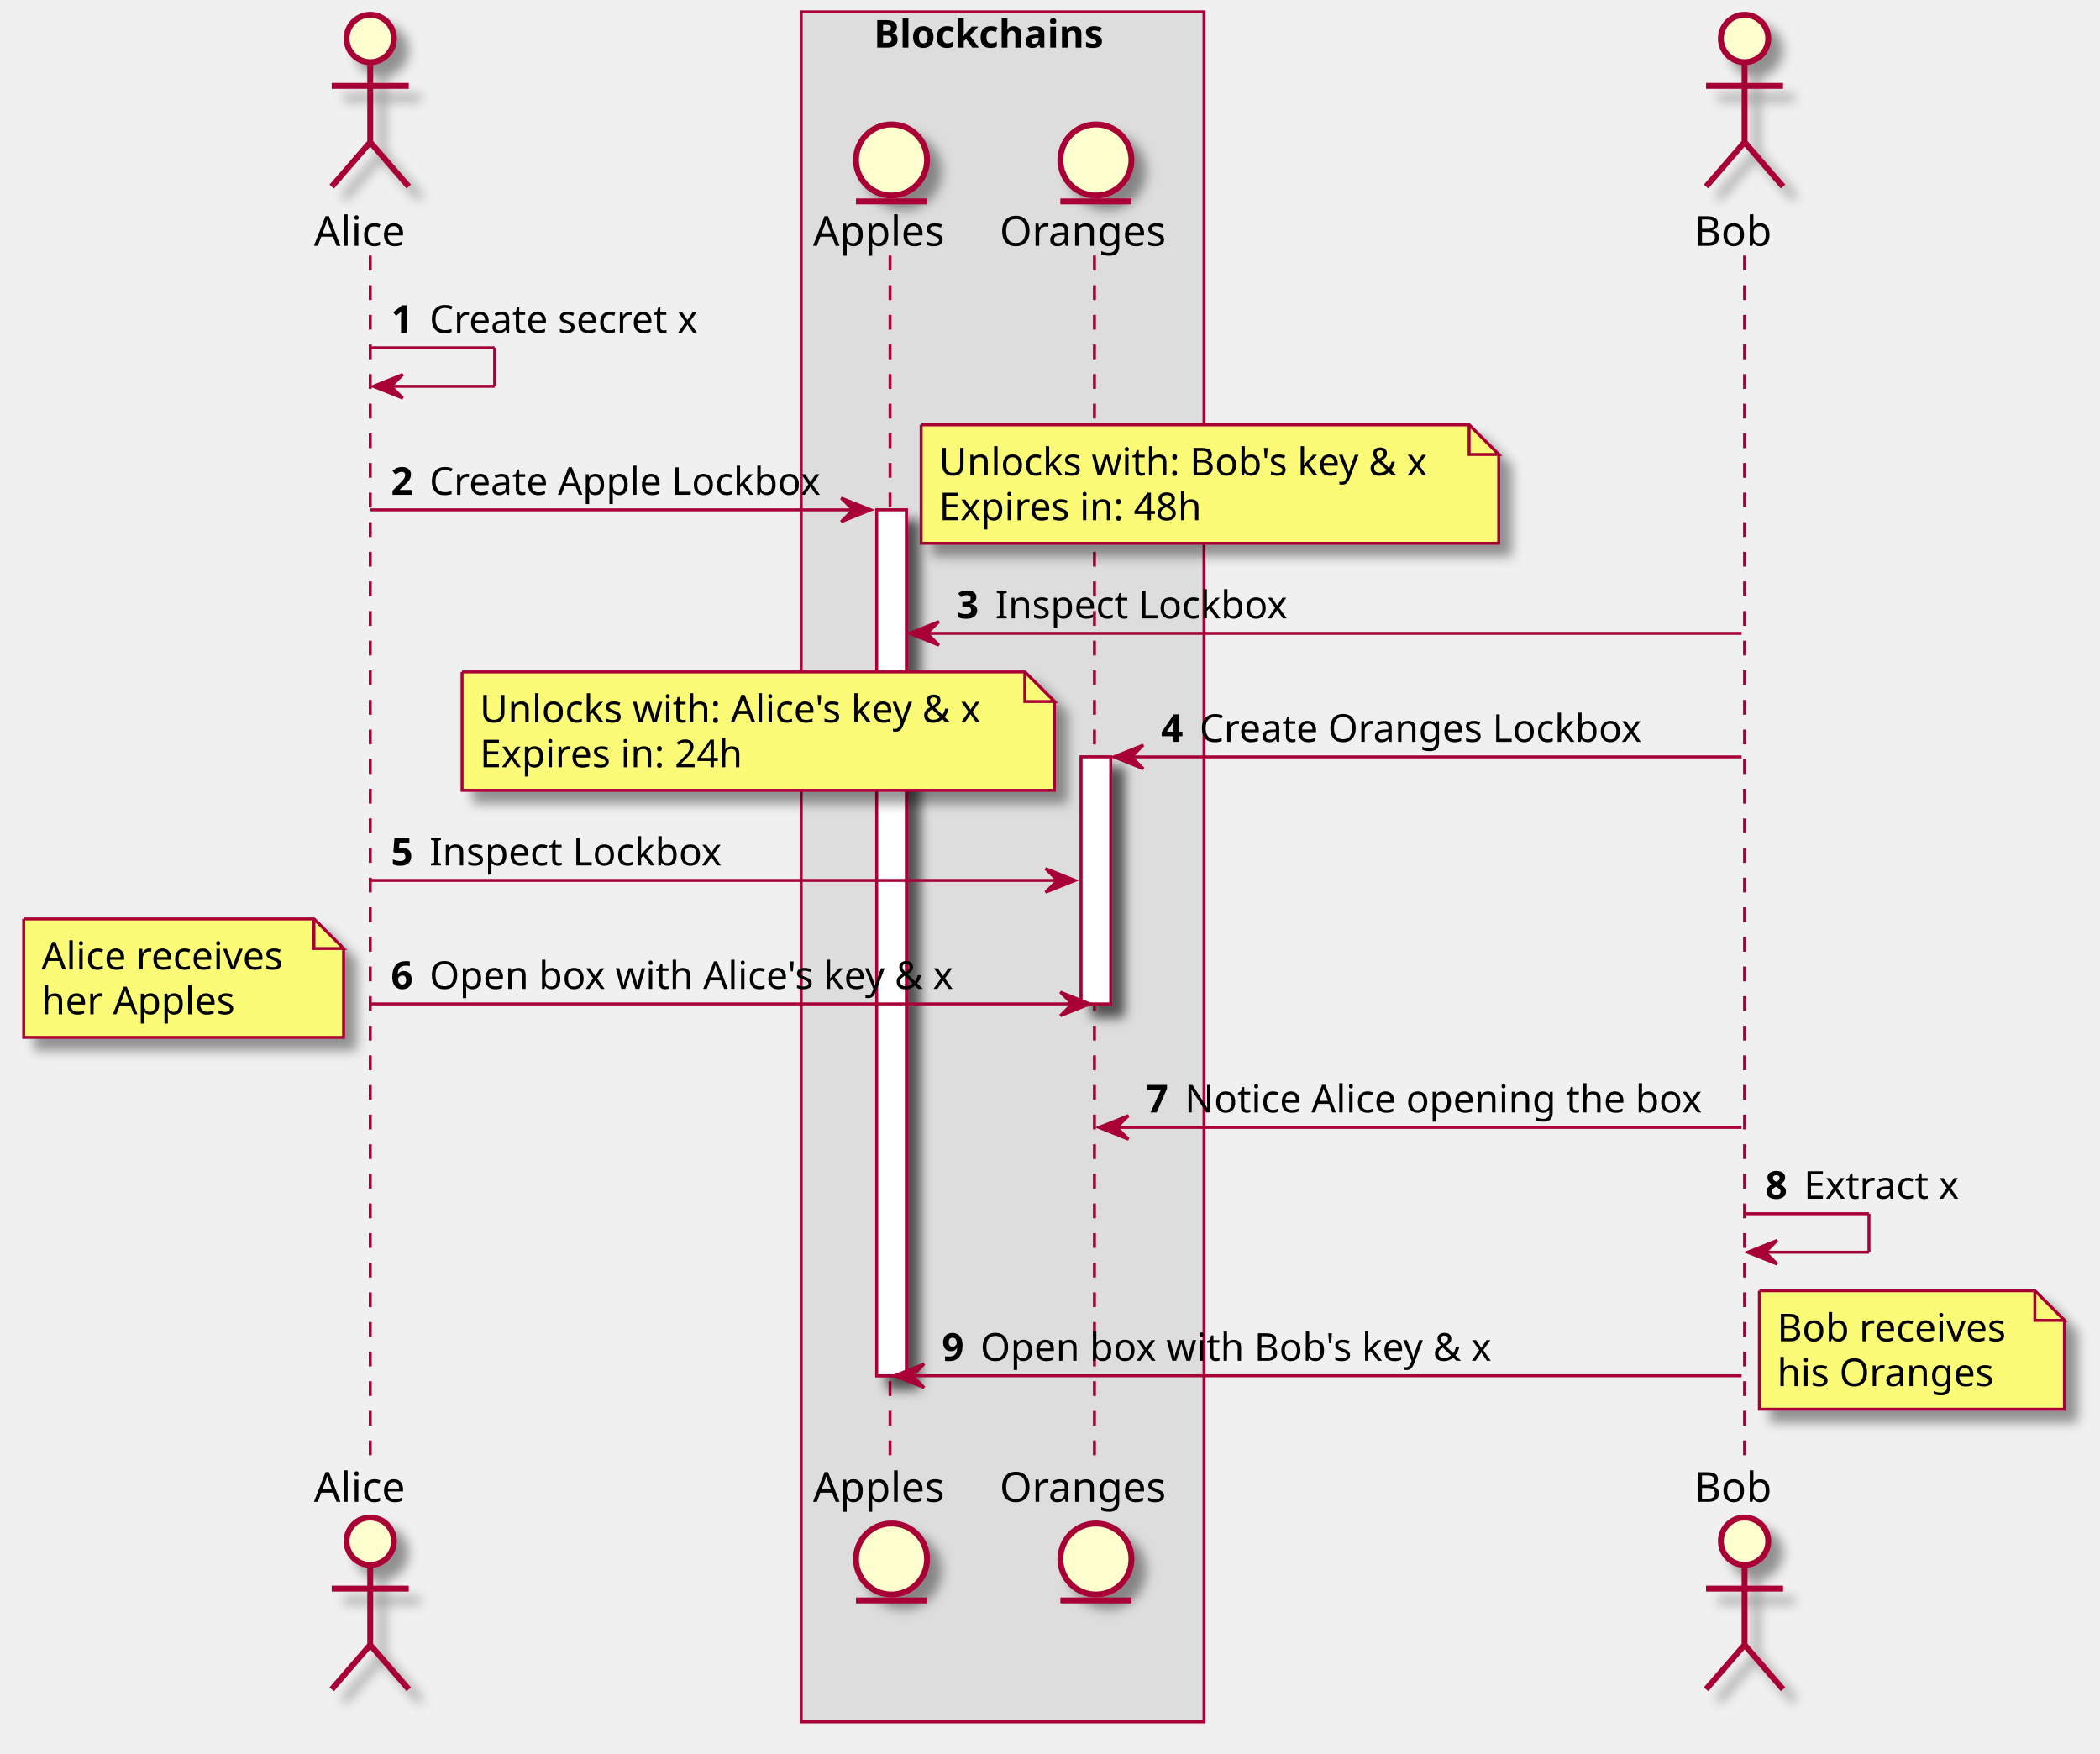
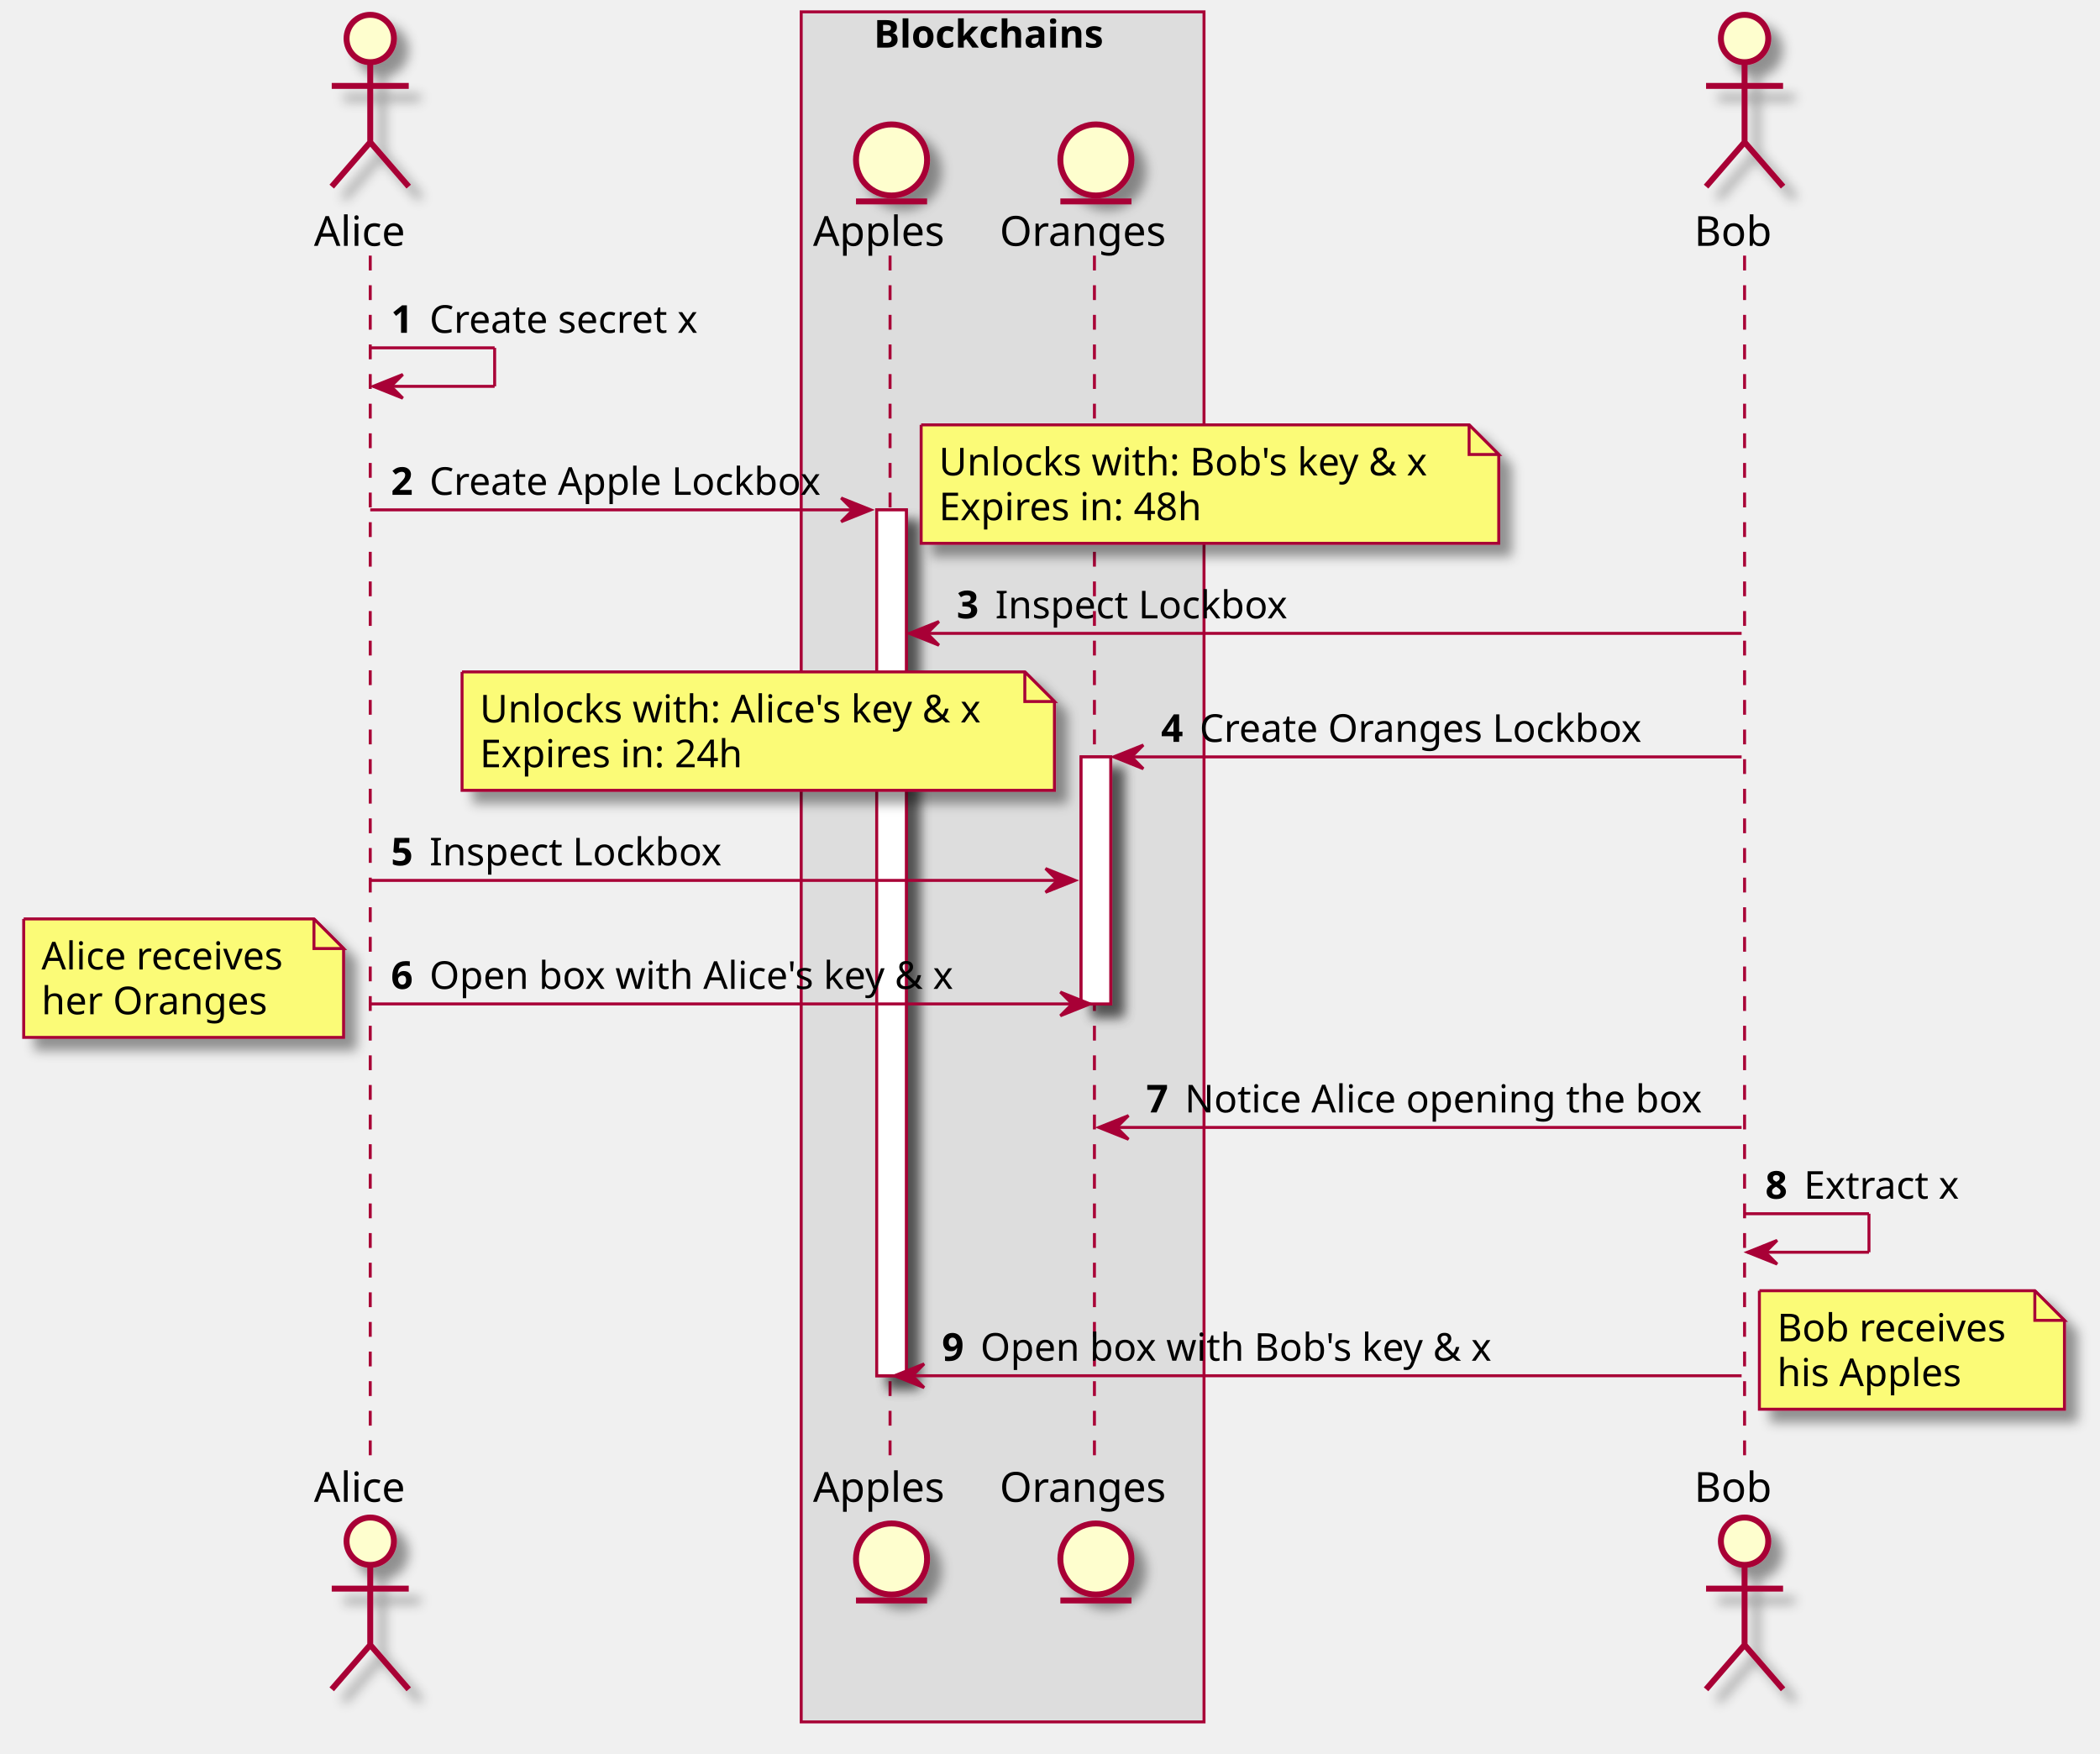
<svg xmlns="http://www.w3.org/2000/svg" contentScriptType="application/ecmascript" contentStyleType="text/css" height="592px" preserveAspectRatio="none" style="width:709px;height:592px;" version="1.1" viewBox="0 0 709 592" width="709px" zoomAndPan="magnify">
  <defs>
    <filter height="300%" id="f1dnzr9jdjugzm" width="300%" x="-1" y="-1">
      <feGaussianBlur result="blurOut" stdDeviation="2.0" />
      <feColorMatrix in="blurOut" result="blurOut2" type="matrix" values="0 0 0 0 0 0 0 0 0 0 0 0 0 0 0 0 0 0 .4 0" />
      <feOffset dx="4.0" dy="4.0" in="blurOut2" result="blurOut3" />
      <feBlend in="SourceGraphic" in2="blurOut3" mode="normal" />
    </filter>
  </defs>
  <g>
    <rect fill="#DDDDDD" height="577.32" style="stroke: #A80036; stroke-width: 1.0;" width="136" x="270.5" y="4" />
    <text fill="#000000" font-family="sans-serif" font-size="13" font-weight="bold" lengthAdjust="spacingAndGlyphs" textLength="87" x="295" y="16.067">Blockchains</text>
    <rect fill="#FFFFFF" filter="url(#f1dnzr9jdjugzm)" height="292.328" style="stroke: #A80036; stroke-width: 1.0;" width="10" x="296" y="172.129" />
    <rect fill="#FFFFFF" filter="url(#f1dnzr9jdjugzm)" height="83.398" style="stroke: #A80036; stroke-width: 1.0;" width="10" x="365" y="255.527" />
    <line style="stroke: #A80036; stroke-width: 1.0; stroke-dasharray: 5.0,5.0;" x1="125" x2="125" y1="86.297" y2="495.023" />
    <line style="stroke: #A80036; stroke-width: 1.0; stroke-dasharray: 5.0,5.0;" x1="300.5" x2="300.5" y1="86.297" y2="495.023" />
    <line style="stroke: #A80036; stroke-width: 1.0; stroke-dasharray: 5.0,5.0;" x1="369.5" x2="369.5" y1="86.297" y2="495.023" />
    <line style="stroke: #A80036; stroke-width: 1.0; stroke-dasharray: 5.0,5.0;" x1="589" x2="589" y1="86.297" y2="495.023" />
    <text fill="#000000" font-family="sans-serif" font-size="14" lengthAdjust="spacingAndGlyphs" textLength="32" x="106" y="82.995">Alice</text>
    <ellipse cx="125" cy="13" fill="#FEFECE" filter="url(#f1dnzr9jdjugzm)" rx="8" ry="8" style="stroke: #A80036; stroke-width: 2.0;" />
    <path d="M125,21 L125,48 M112,29 L138,29 M125,48 L112,63 M125,48 L138,63 " fill="none" filter="url(#f1dnzr9jdjugzm)" style="stroke: #A80036; stroke-width: 2.0;" />
    <text fill="#000000" font-family="sans-serif" font-size="14" lengthAdjust="spacingAndGlyphs" textLength="32" x="106" y="507.019">Alice</text>
    <ellipse cx="125" cy="520.32" fill="#FEFECE" filter="url(#f1dnzr9jdjugzm)" rx="8" ry="8" style="stroke: #A80036; stroke-width: 2.0;" />
    <path d="M125,528.32 L125,555.32 M112,536.32 L138,536.32 M125,555.32 L112,570.32 M125,555.32 L138,570.32 " fill="none" filter="url(#f1dnzr9jdjugzm)" style="stroke: #A80036; stroke-width: 2.0;" />
    <text fill="#000000" font-family="sans-serif" font-size="14" lengthAdjust="spacingAndGlyphs" textLength="47" x="274.5" y="82.995">Apples</text>
    <ellipse cx="301" cy="54" fill="#FEFECE" filter="url(#f1dnzr9jdjugzm)" rx="12" ry="12" style="stroke: #A80036; stroke-width: 2.0;" />
    <line style="stroke: #A80036; stroke-width: 2.0;" x1="289" x2="313" y1="68" y2="68" />
    <text fill="#000000" font-family="sans-serif" font-size="14" lengthAdjust="spacingAndGlyphs" textLength="47" x="274.5" y="507.019">Apples</text>
    <ellipse cx="301" cy="526.32" fill="#FEFECE" filter="url(#f1dnzr9jdjugzm)" rx="12" ry="12" style="stroke: #A80036; stroke-width: 2.0;" />
    <line style="stroke: #A80036; stroke-width: 2.0;" x1="289" x2="313" y1="540.32" y2="540.32" />
    <text fill="#000000" font-family="sans-serif" font-size="14" lengthAdjust="spacingAndGlyphs" textLength="59" x="337.5" y="82.995">Oranges</text>
    <ellipse cx="370" cy="54" fill="#FEFECE" filter="url(#f1dnzr9jdjugzm)" rx="12" ry="12" style="stroke: #A80036; stroke-width: 2.0;" />
    <line style="stroke: #A80036; stroke-width: 2.0;" x1="358" x2="382" y1="68" y2="68" />
    <text fill="#000000" font-family="sans-serif" font-size="14" lengthAdjust="spacingAndGlyphs" textLength="59" x="337.5" y="507.019">Oranges</text>
    <ellipse cx="370" cy="526.32" fill="#FEFECE" filter="url(#f1dnzr9jdjugzm)" rx="12" ry="12" style="stroke: #A80036; stroke-width: 2.0;" />
    <line style="stroke: #A80036; stroke-width: 2.0;" x1="358" x2="382" y1="540.32" y2="540.32" />
    <text fill="#000000" font-family="sans-serif" font-size="14" lengthAdjust="spacingAndGlyphs" textLength="28" x="572" y="82.995">Bob</text>
    <ellipse cx="589" cy="13" fill="#FEFECE" filter="url(#f1dnzr9jdjugzm)" rx="8" ry="8" style="stroke: #A80036; stroke-width: 2.0;" />
    <path d="M589,21 L589,48 M576,29 L602,29 M589,48 L576,63 M589,48 L602,63 " fill="none" filter="url(#f1dnzr9jdjugzm)" style="stroke: #A80036; stroke-width: 2.0;" />
    <text fill="#000000" font-family="sans-serif" font-size="14" lengthAdjust="spacingAndGlyphs" textLength="28" x="572" y="507.019">Bob</text>
    <ellipse cx="589" cy="520.32" fill="#FEFECE" filter="url(#f1dnzr9jdjugzm)" rx="8" ry="8" style="stroke: #A80036; stroke-width: 2.0;" />
    <path d="M589,528.32 L589,555.32 M576,536.32 L602,536.32 M589,555.32 L576,570.32 M589,555.32 L602,570.32 " fill="none" filter="url(#f1dnzr9jdjugzm)" style="stroke: #A80036; stroke-width: 2.0;" />
    <rect fill="#FFFFFF" filter="url(#f1dnzr9jdjugzm)" height="292.328" style="stroke: #A80036; stroke-width: 1.0;" width="10" x="296" y="172.129" />
    <rect fill="#FFFFFF" filter="url(#f1dnzr9jdjugzm)" height="83.398" style="stroke: #A80036; stroke-width: 1.0;" width="10" x="365" y="255.527" />
    <line style="stroke: #A80036; stroke-width: 1.0;" x1="125" x2="167" y1="117.43" y2="117.43" />
    <line style="stroke: #A80036; stroke-width: 1.0;" x1="167" x2="167" y1="117.43" y2="130.43" />
    <line style="stroke: #A80036; stroke-width: 1.0;" x1="126" x2="167" y1="130.43" y2="130.43" />
    <polygon fill="#A80036" points="136,126.43,126,130.43,136,134.43,132,130.43" style="stroke: #A80036; stroke-width: 1.0;" />
    <text fill="#000000" font-family="sans-serif" font-size="13" font-weight="bold" lengthAdjust="spacingAndGlyphs" textLength="9" x="132" y="112.364">1</text>
    <text fill="#000000" font-family="sans-serif" font-size="13" lengthAdjust="spacingAndGlyphs" textLength="98" x="145" y="112.364">Create secret x</text>
    <polygon fill="#A80036" points="284,168.129,294,172.129,284,176.129,288,172.129" style="stroke: #A80036; stroke-width: 1.0;" />
    <line style="stroke: #A80036; stroke-width: 1.0;" x1="125" x2="290" y1="172.129" y2="172.129" />
    <text fill="#000000" font-family="sans-serif" font-size="13" font-weight="bold" lengthAdjust="spacingAndGlyphs" textLength="9" x="132" y="167.063">2</text>
    <text fill="#000000" font-family="sans-serif" font-size="13" lengthAdjust="spacingAndGlyphs" textLength="139" x="145" y="167.063">Create Apple Lockbox</text>
    <path d="M311,143.43 L311,183.43 L506,183.43 L506,153.43 L496,143.43 L311,143.43 " fill="#FBFB77" filter="url(#f1dnzr9jdjugzm)" style="stroke: #A80036; stroke-width: 1.0;" />
    <path d="M496,143.43 L496,153.43 L506,153.43 L496,143.43 " fill="#FBFB77" style="stroke: #A80036; stroke-width: 1.0;" />
    <text fill="#000000" font-family="sans-serif" font-size="13" lengthAdjust="spacingAndGlyphs" textLength="174" x="317" y="160.497">Unlocks with: Bob's key &amp; x</text>
    <text fill="#000000" font-family="sans-serif" font-size="13" lengthAdjust="spacingAndGlyphs" textLength="93" x="317" y="175.629">Expires in: 48h</text>
    <polygon fill="#A80036" points="317,209.828,307,213.828,317,217.828,313,213.828" style="stroke: #A80036; stroke-width: 1.0;" />
    <line style="stroke: #A80036; stroke-width: 1.0;" x1="311" x2="588" y1="213.828" y2="213.828" />
    <text fill="#000000" font-family="sans-serif" font-size="13" font-weight="bold" lengthAdjust="spacingAndGlyphs" textLength="9" x="323" y="208.762">3</text>
    <text fill="#000000" font-family="sans-serif" font-size="13" lengthAdjust="spacingAndGlyphs" textLength="102" x="336" y="208.762">Inspect Lockbox</text>
    <polygon fill="#A80036" points="386,251.527,376,255.527,386,259.527,382,255.527" style="stroke: #A80036; stroke-width: 1.0;" />
    <line style="stroke: #A80036; stroke-width: 1.0;" x1="380" x2="588" y1="255.527" y2="255.527" />
    <text fill="#000000" font-family="sans-serif" font-size="13" font-weight="bold" lengthAdjust="spacingAndGlyphs" textLength="9" x="392" y="250.461">4</text>
    <text fill="#000000" font-family="sans-serif" font-size="13" lengthAdjust="spacingAndGlyphs" textLength="157" x="405" y="250.461">Create Oranges Lockbox</text>
    <path d="M156,226.828 L156,266.828 L356,266.828 L356,236.828 L346,226.828 L156,226.828 " fill="#FBFB77" filter="url(#f1dnzr9jdjugzm)" style="stroke: #A80036; stroke-width: 1.0;" />
    <path d="M346,226.828 L346,236.828 L356,236.828 L346,226.828 " fill="#FBFB77" style="stroke: #A80036; stroke-width: 1.0;" />
    <text fill="#000000" font-family="sans-serif" font-size="13" lengthAdjust="spacingAndGlyphs" textLength="179" x="162" y="243.895">Unlocks with: Alice's key &amp; x</text>
    <text fill="#000000" font-family="sans-serif" font-size="13" lengthAdjust="spacingAndGlyphs" textLength="93" x="162" y="259.028">Expires in: 24h</text>
    <polygon fill="#A80036" points="353,293.227,363,297.227,353,301.227,357,297.227" style="stroke: #A80036; stroke-width: 1.0;" />
    <line style="stroke: #A80036; stroke-width: 1.0;" x1="125" x2="359" y1="297.227" y2="297.227" />
    <text fill="#000000" font-family="sans-serif" font-size="13" font-weight="bold" lengthAdjust="spacingAndGlyphs" textLength="9" x="132" y="292.161">5</text>
    <text fill="#000000" font-family="sans-serif" font-size="13" lengthAdjust="spacingAndGlyphs" textLength="102" x="145" y="292.161">Inspect Lockbox</text>
    <polygon fill="#A80036" points="358,334.926,368,338.926,358,342.926,362,338.926" style="stroke: #A80036; stroke-width: 1.0;" />
    <line style="stroke: #A80036; stroke-width: 1.0;" x1="125" x2="364" y1="338.926" y2="338.926" />
    <text fill="#000000" font-family="sans-serif" font-size="13" font-weight="bold" lengthAdjust="spacingAndGlyphs" textLength="9" x="132" y="333.86">6</text>
    <text fill="#000000" font-family="sans-serif" font-size="13" lengthAdjust="spacingAndGlyphs" textLength="186" x="145" y="333.86">Open box with Alice's key &amp; x</text>
    <path d="M8,310.227 L8,350.227 L116,350.227 L116,320.227 L106,310.227 L8,310.227 " fill="#FBFB77" filter="url(#f1dnzr9jdjugzm)" style="stroke: #A80036; stroke-width: 1.0;" />
    <path d="M106,310.227 L106,320.227 L116,320.227 L106,310.227 " fill="#FBFB77" style="stroke: #A80036; stroke-width: 1.0;" />
    <text fill="#000000" font-family="sans-serif" font-size="13" lengthAdjust="spacingAndGlyphs" textLength="87" x="14" y="327.293">Alice receives</text>
-     <text fill="#000000" font-family="sans-serif" font-size="13" lengthAdjust="spacingAndGlyphs" textLength="68" x="14" y="342.426">her Apples</text>
+     <text fill="#000000" font-family="sans-serif" font-size="13" lengthAdjust="spacingAndGlyphs" textLength="68" x="14" y="342.426">her Oranges</text>
    <polygon fill="#A80036" points="381,376.625,371,380.625,381,384.625,377,380.625" style="stroke: #A80036; stroke-width: 1.0;" />
    <line style="stroke: #A80036; stroke-width: 1.0;" x1="375" x2="588" y1="380.625" y2="380.625" />
    <text fill="#000000" font-family="sans-serif" font-size="13" font-weight="bold" lengthAdjust="spacingAndGlyphs" textLength="9" x="387" y="375.559">7</text>
    <text fill="#000000" font-family="sans-serif" font-size="13" lengthAdjust="spacingAndGlyphs" textLength="182" x="400" y="375.559">Notice Alice opening the box</text>
    <line style="stroke: #A80036; stroke-width: 1.0;" x1="589" x2="631" y1="409.758" y2="409.758" />
    <line style="stroke: #A80036; stroke-width: 1.0;" x1="631" x2="631" y1="409.758" y2="422.758" />
    <line style="stroke: #A80036; stroke-width: 1.0;" x1="590" x2="631" y1="422.758" y2="422.758" />
    <polygon fill="#A80036" points="600,418.758,590,422.758,600,426.758,596,422.758" style="stroke: #A80036; stroke-width: 1.0;" />
    <text fill="#000000" font-family="sans-serif" font-size="13" font-weight="bold" lengthAdjust="spacingAndGlyphs" textLength="9" x="596" y="404.692">8</text>
    <text fill="#000000" font-family="sans-serif" font-size="13" lengthAdjust="spacingAndGlyphs" textLength="56" x="609" y="404.692">Extract x</text>
    <polygon fill="#A80036" points="312,460.457,302,464.457,312,468.457,308,464.457" style="stroke: #A80036; stroke-width: 1.0;" />
    <line style="stroke: #A80036; stroke-width: 1.0;" x1="306" x2="588" y1="464.457" y2="464.457" />
    <text fill="#000000" font-family="sans-serif" font-size="13" font-weight="bold" lengthAdjust="spacingAndGlyphs" textLength="9" x="318" y="459.391">9</text>
    <text fill="#000000" font-family="sans-serif" font-size="13" lengthAdjust="spacingAndGlyphs" textLength="181" x="331" y="459.391">Open box with Bob's key &amp; x</text>
    <path d="M594,435.758 L594,475.758 L697,475.758 L697,445.758 L687,435.758 L594,435.758 " fill="#FBFB77" filter="url(#f1dnzr9jdjugzm)" style="stroke: #A80036; stroke-width: 1.0;" />
    <path d="M687,435.758 L687,445.758 L697,445.758 L687,435.758 " fill="#FBFB77" style="stroke: #A80036; stroke-width: 1.0;" />
    <text fill="#000000" font-family="sans-serif" font-size="13" lengthAdjust="spacingAndGlyphs" textLength="82" x="600" y="452.825">Bob receives</text>
-     <text fill="#000000" font-family="sans-serif" font-size="13" lengthAdjust="spacingAndGlyphs" textLength="76" x="600" y="467.957">his Oranges</text>
+     <text fill="#000000" font-family="sans-serif" font-size="13" lengthAdjust="spacingAndGlyphs" textLength="76" x="600" y="467.957">his Apples</text>
  </g>
</svg>
